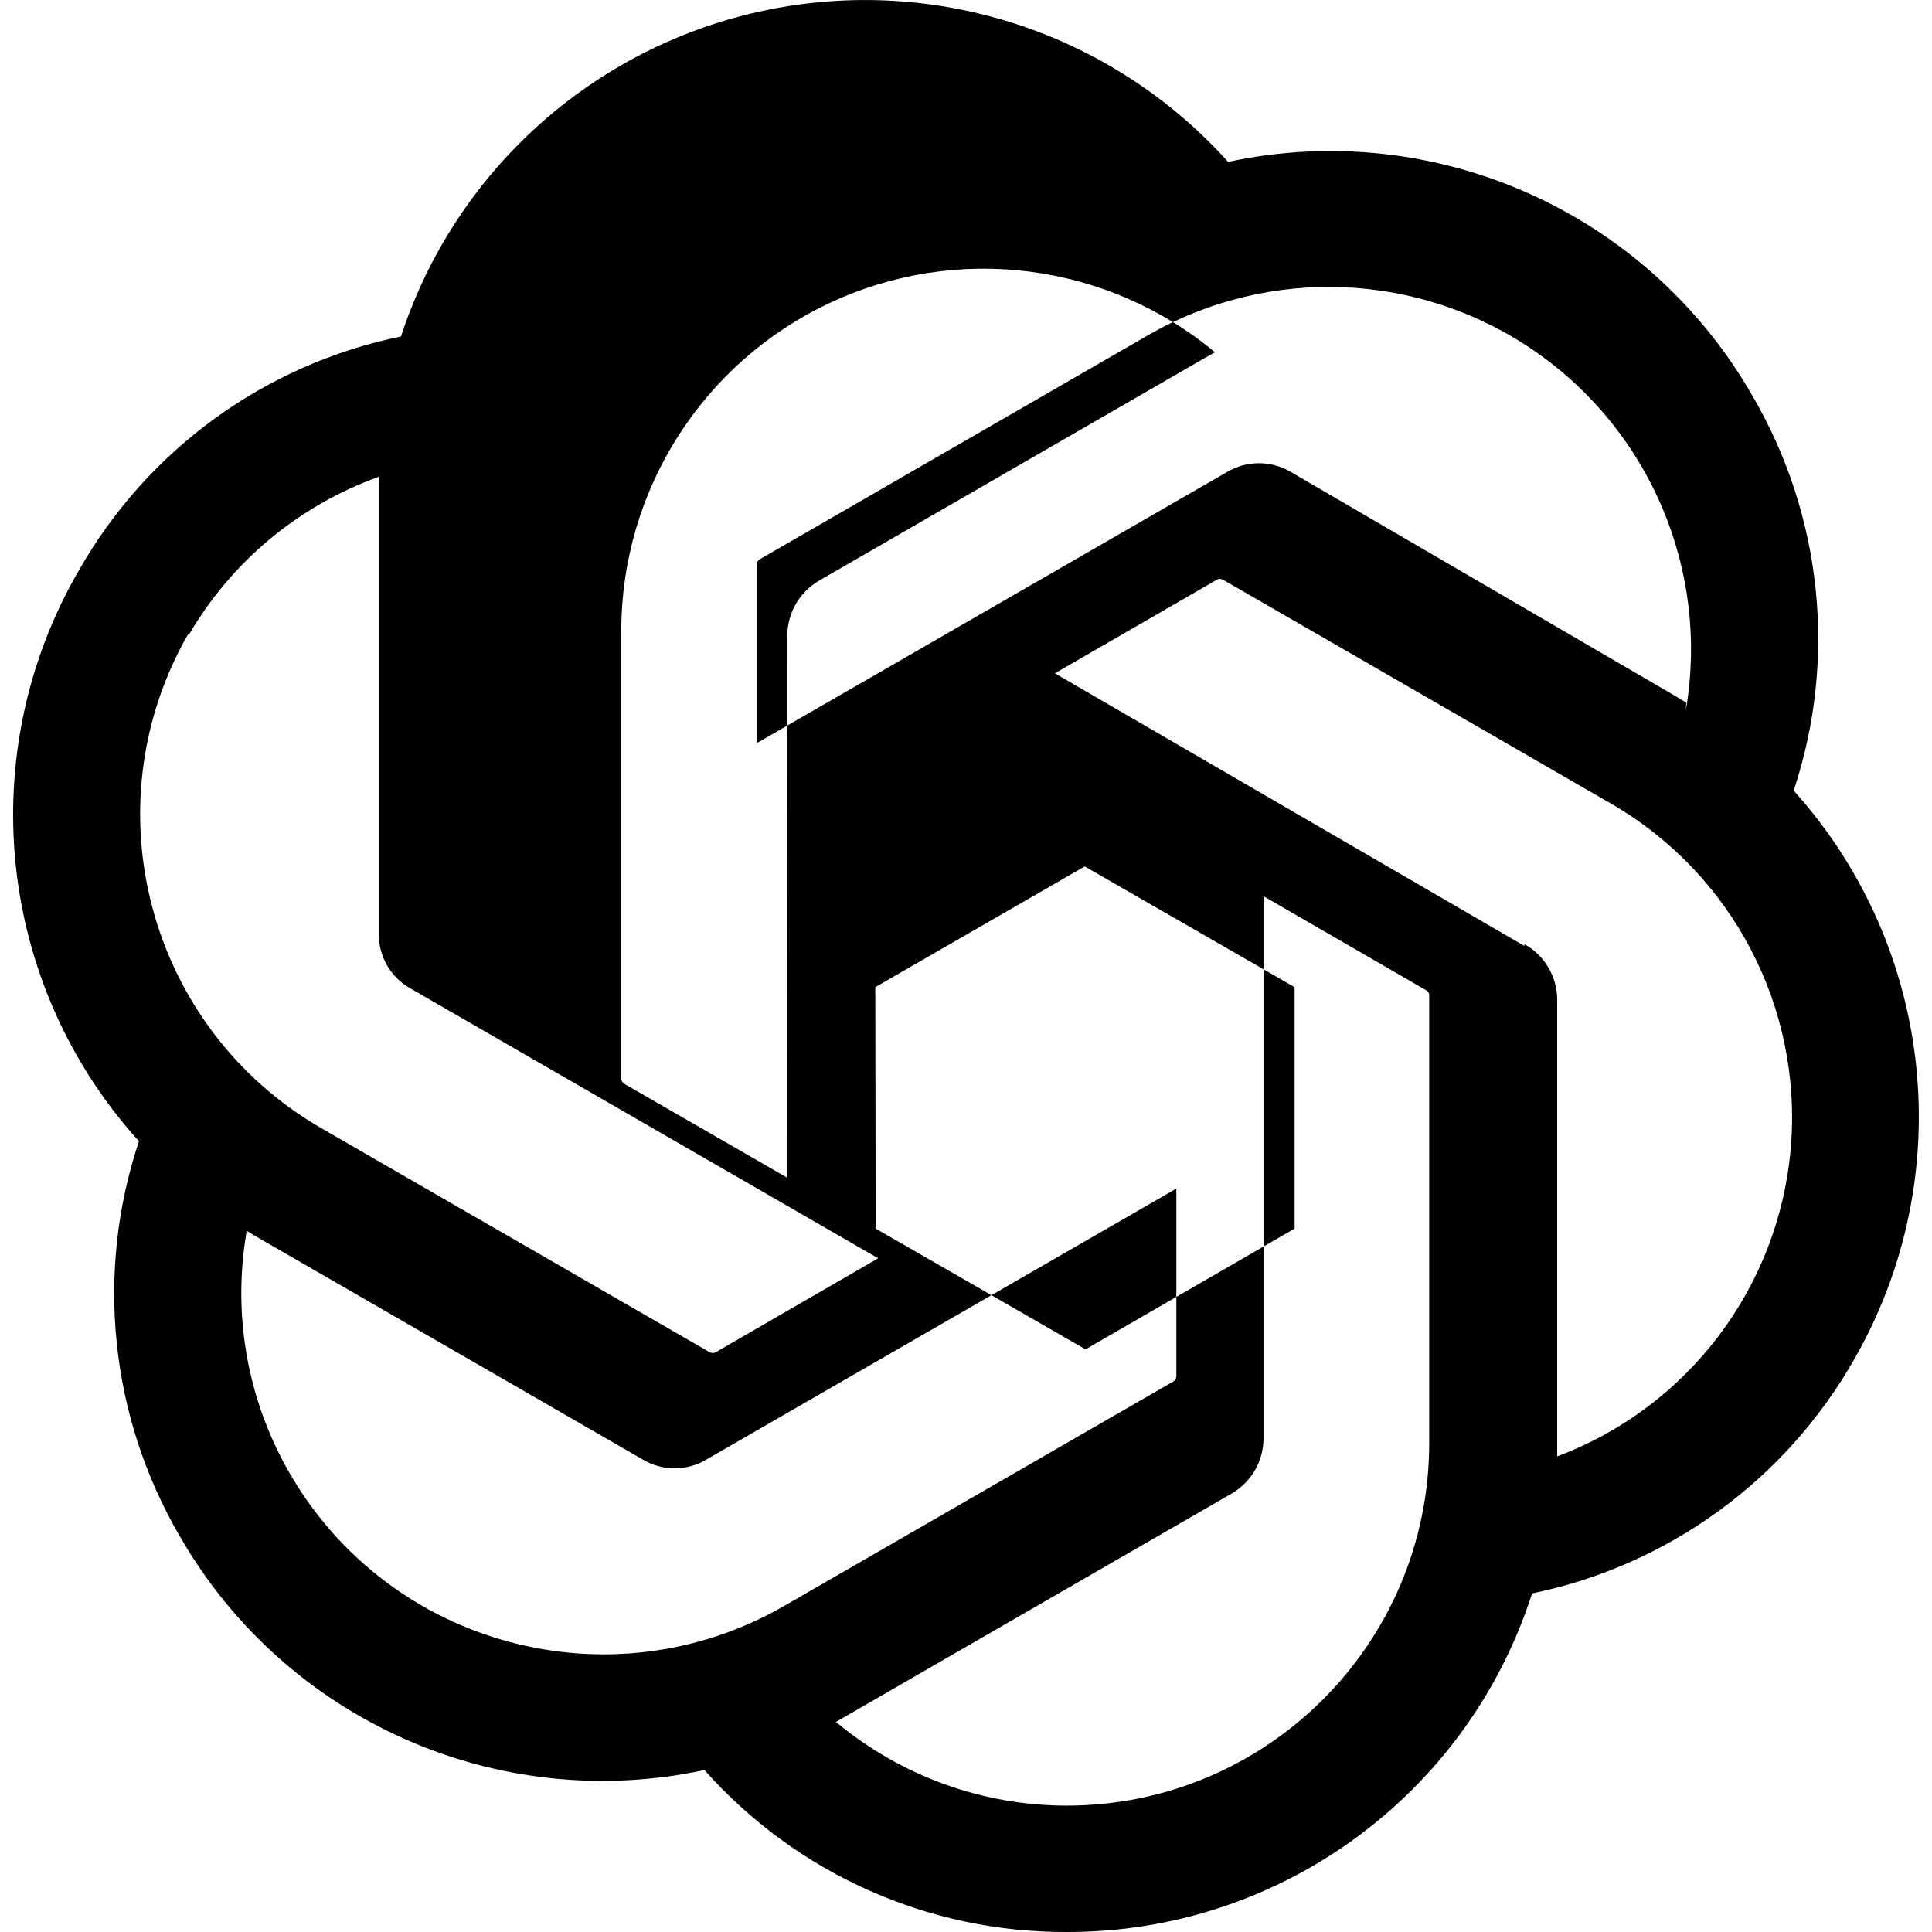
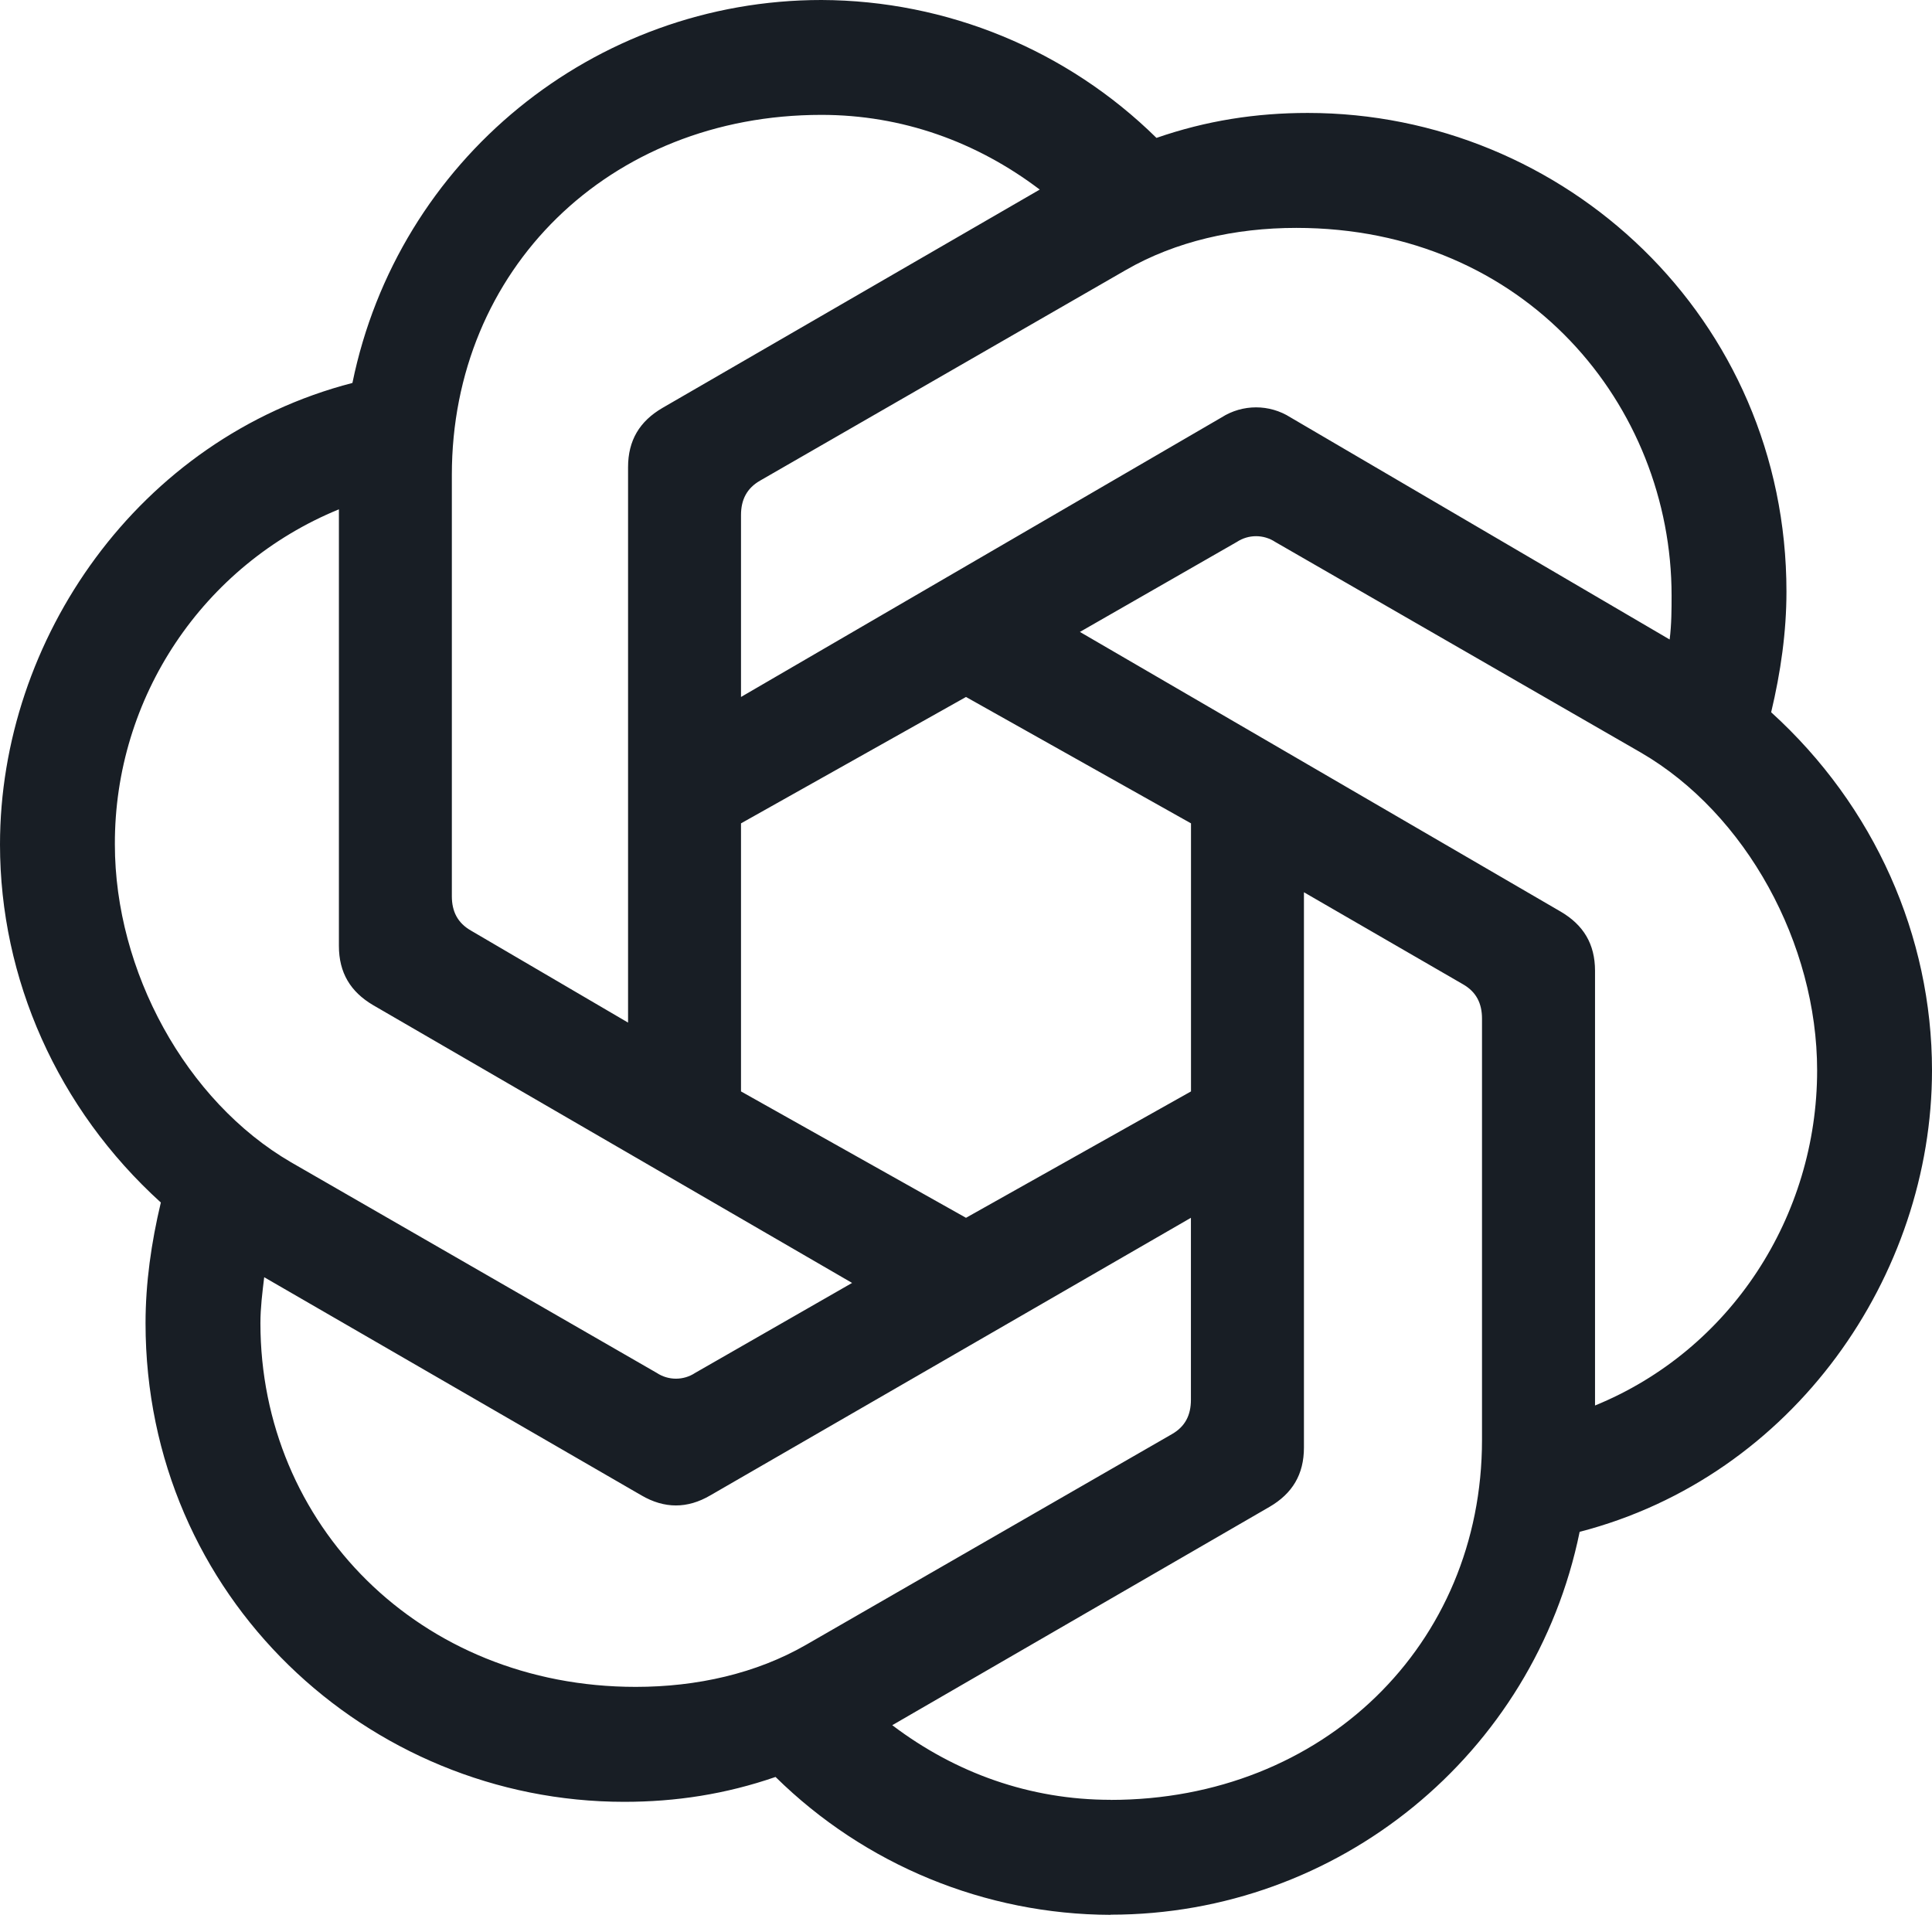
- <svg xmlns="http://www.w3.org/2000/svg" viewBox="0 0 24 24" fill="currentColor">
-   <path d="M22.282 9.821a5.985 5.985 0 0 0-.516-4.91 6.046 6.046 0 0 0-6.51-2.9A6.065 6.065 0 0 0 4.981 4.18a5.985 5.985 0 0 0-3.998 2.9 6.046 6.046 0 0 0 .743 7.097 5.98 5.98 0 0 0 .51 4.911 6.052 6.052 0 0 0 6.515 2.9A5.985 5.985 0 0 0 13.26 24a6.056 6.056 0 0 0 5.772-4.206 5.99 5.99 0 0 0 3.997-2.9 6.056 6.056 0 0 0-.747-7.073zM13.26 22.43a4.476 4.476 0 0 1-2.876-1.04l.141-.081 4.779-2.758a.795.795 0 0 0 .392-.681v-6.737l2.02 1.168a.071.071 0 0 1 .038.052v5.583a4.504 4.504 0 0 1-4.494 4.494zM3.6 18.304a4.47 4.47 0 0 1-.535-3.014l.142.085 4.783 2.759a.771.771 0 0 0 .78 0l5.843-3.369v2.332a.08.08 0 0 1-.033.062L9.74 19.95a4.5 4.5 0 0 1-6.14-1.646zM2.34 7.896a4.485 4.485 0 0 1 2.366-1.973V11.6a.766.766 0 0 0 .388.676l5.815 3.355-2.02 1.168a.076.076 0 0 1-.071 0l-4.83-2.786A4.504 4.504 0 0 1 2.34 7.872zm16.597 3.855l-5.833-3.387L15.119 7.2a.076.076 0 0 1 .071 0l4.83 2.787a4.5 4.5 0 0 1-.676 8.105v-5.678a.79.79 0 0 0-.407-.685zm2.01-3.023l-.141-.085-4.774-2.782a.776.776 0 0 0-.785 0l-5.843 3.369V7.012a.066.066 0 0 1 .028-.061l4.83-2.787a4.5 4.5 0 0 1 6.68 4.66zM9.776 14.628l-2.02-1.164a.08.08 0 0 1-.038-.057V7.829a4.5 4.5 0 0 1 7.375-3.453l-.142.08-4.778 2.758a.795.795 0 0 0-.393.681zm1.097-2.365l2.602-1.5 2.607 1.5v2.999l-2.597 1.5-2.607-1.5z" />
+ <svg xmlns="http://www.w3.org/2000/svg" fill="#181E25" fill-rule="evenodd" viewBox="0 0 24 24">
+   <path d="M9.205 8.658v-2.26c0-.19.072-.333.238-.428l4.543-2.616c.619-.357 1.356-.523 2.117-.523 2.854 0 4.662 2.212 4.662 4.566 0 .167 0 .357-.024.547l-4.71-2.759a.797.797 0 00-.856 0l-5.97 3.473zm10.609 8.8V12.06c0-.333-.143-.57-.429-.737l-5.97-3.473 1.95-1.118a.433.433 0 01.476 0l4.543 2.617c1.309.76 2.189 2.378 2.189 3.948 0 1.808-1.07 3.473-2.76 4.163zM7.802 12.703l-1.95-1.142c-.167-.095-.239-.238-.239-.428V5.899c0-2.545 1.95-4.472 4.591-4.472 1 0 1.927.333 2.712.928L8.23 5.067c-.285.166-.428.404-.428.737v6.898zM12 15.128l-2.795-1.57v-3.33L12 8.658l2.795 1.57v3.33L12 15.128zm1.796 7.23c-1 0-1.927-.332-2.712-.927l4.686-2.712c.285-.166.428-.404.428-.737v-6.898l1.974 1.142c.167.095.238.238.238.428v5.233c0 2.545-1.974 4.472-4.614 4.472zm-5.637-5.303l-4.544-2.617c-1.308-.761-2.188-2.378-2.188-3.948A4.482 4.482 0 014.21 6.327v5.423c0 .333.143.571.428.738l5.947 3.449-1.95 1.118a.432.432 0 01-.476 0zm-.262 3.9c-2.688 0-4.662-2.021-4.662-4.519 0-.19.024-.38.047-.57l4.686 2.71c.286.167.571.167.856 0l5.97-3.448v2.26c0 .19-.07.333-.237.428l-4.543 2.616c-.619.357-1.356.523-2.117.523zm5.899 2.83a5.947 5.947 0 005.827-4.756C22.287 18.339 24 15.84 24 13.296c0-1.665-.713-3.282-1.998-4.448.119-.5.19-.999.19-1.498 0-3.401-2.759-5.947-5.946-5.947-.642 0-1.26.095-1.88.31A5.962 5.962 0 0010.205 0a5.947 5.947 0 00-5.827 4.757C1.713 5.447 0 7.945 0 10.49c0 1.666.713 3.283 1.998 4.448-.119.5-.19 1-.19 1.499 0 3.401 2.759 5.946 5.946 5.946.642 0 1.26-.095 1.88-.309a5.96 5.96 0 004.162 1.713z" />
</svg>
